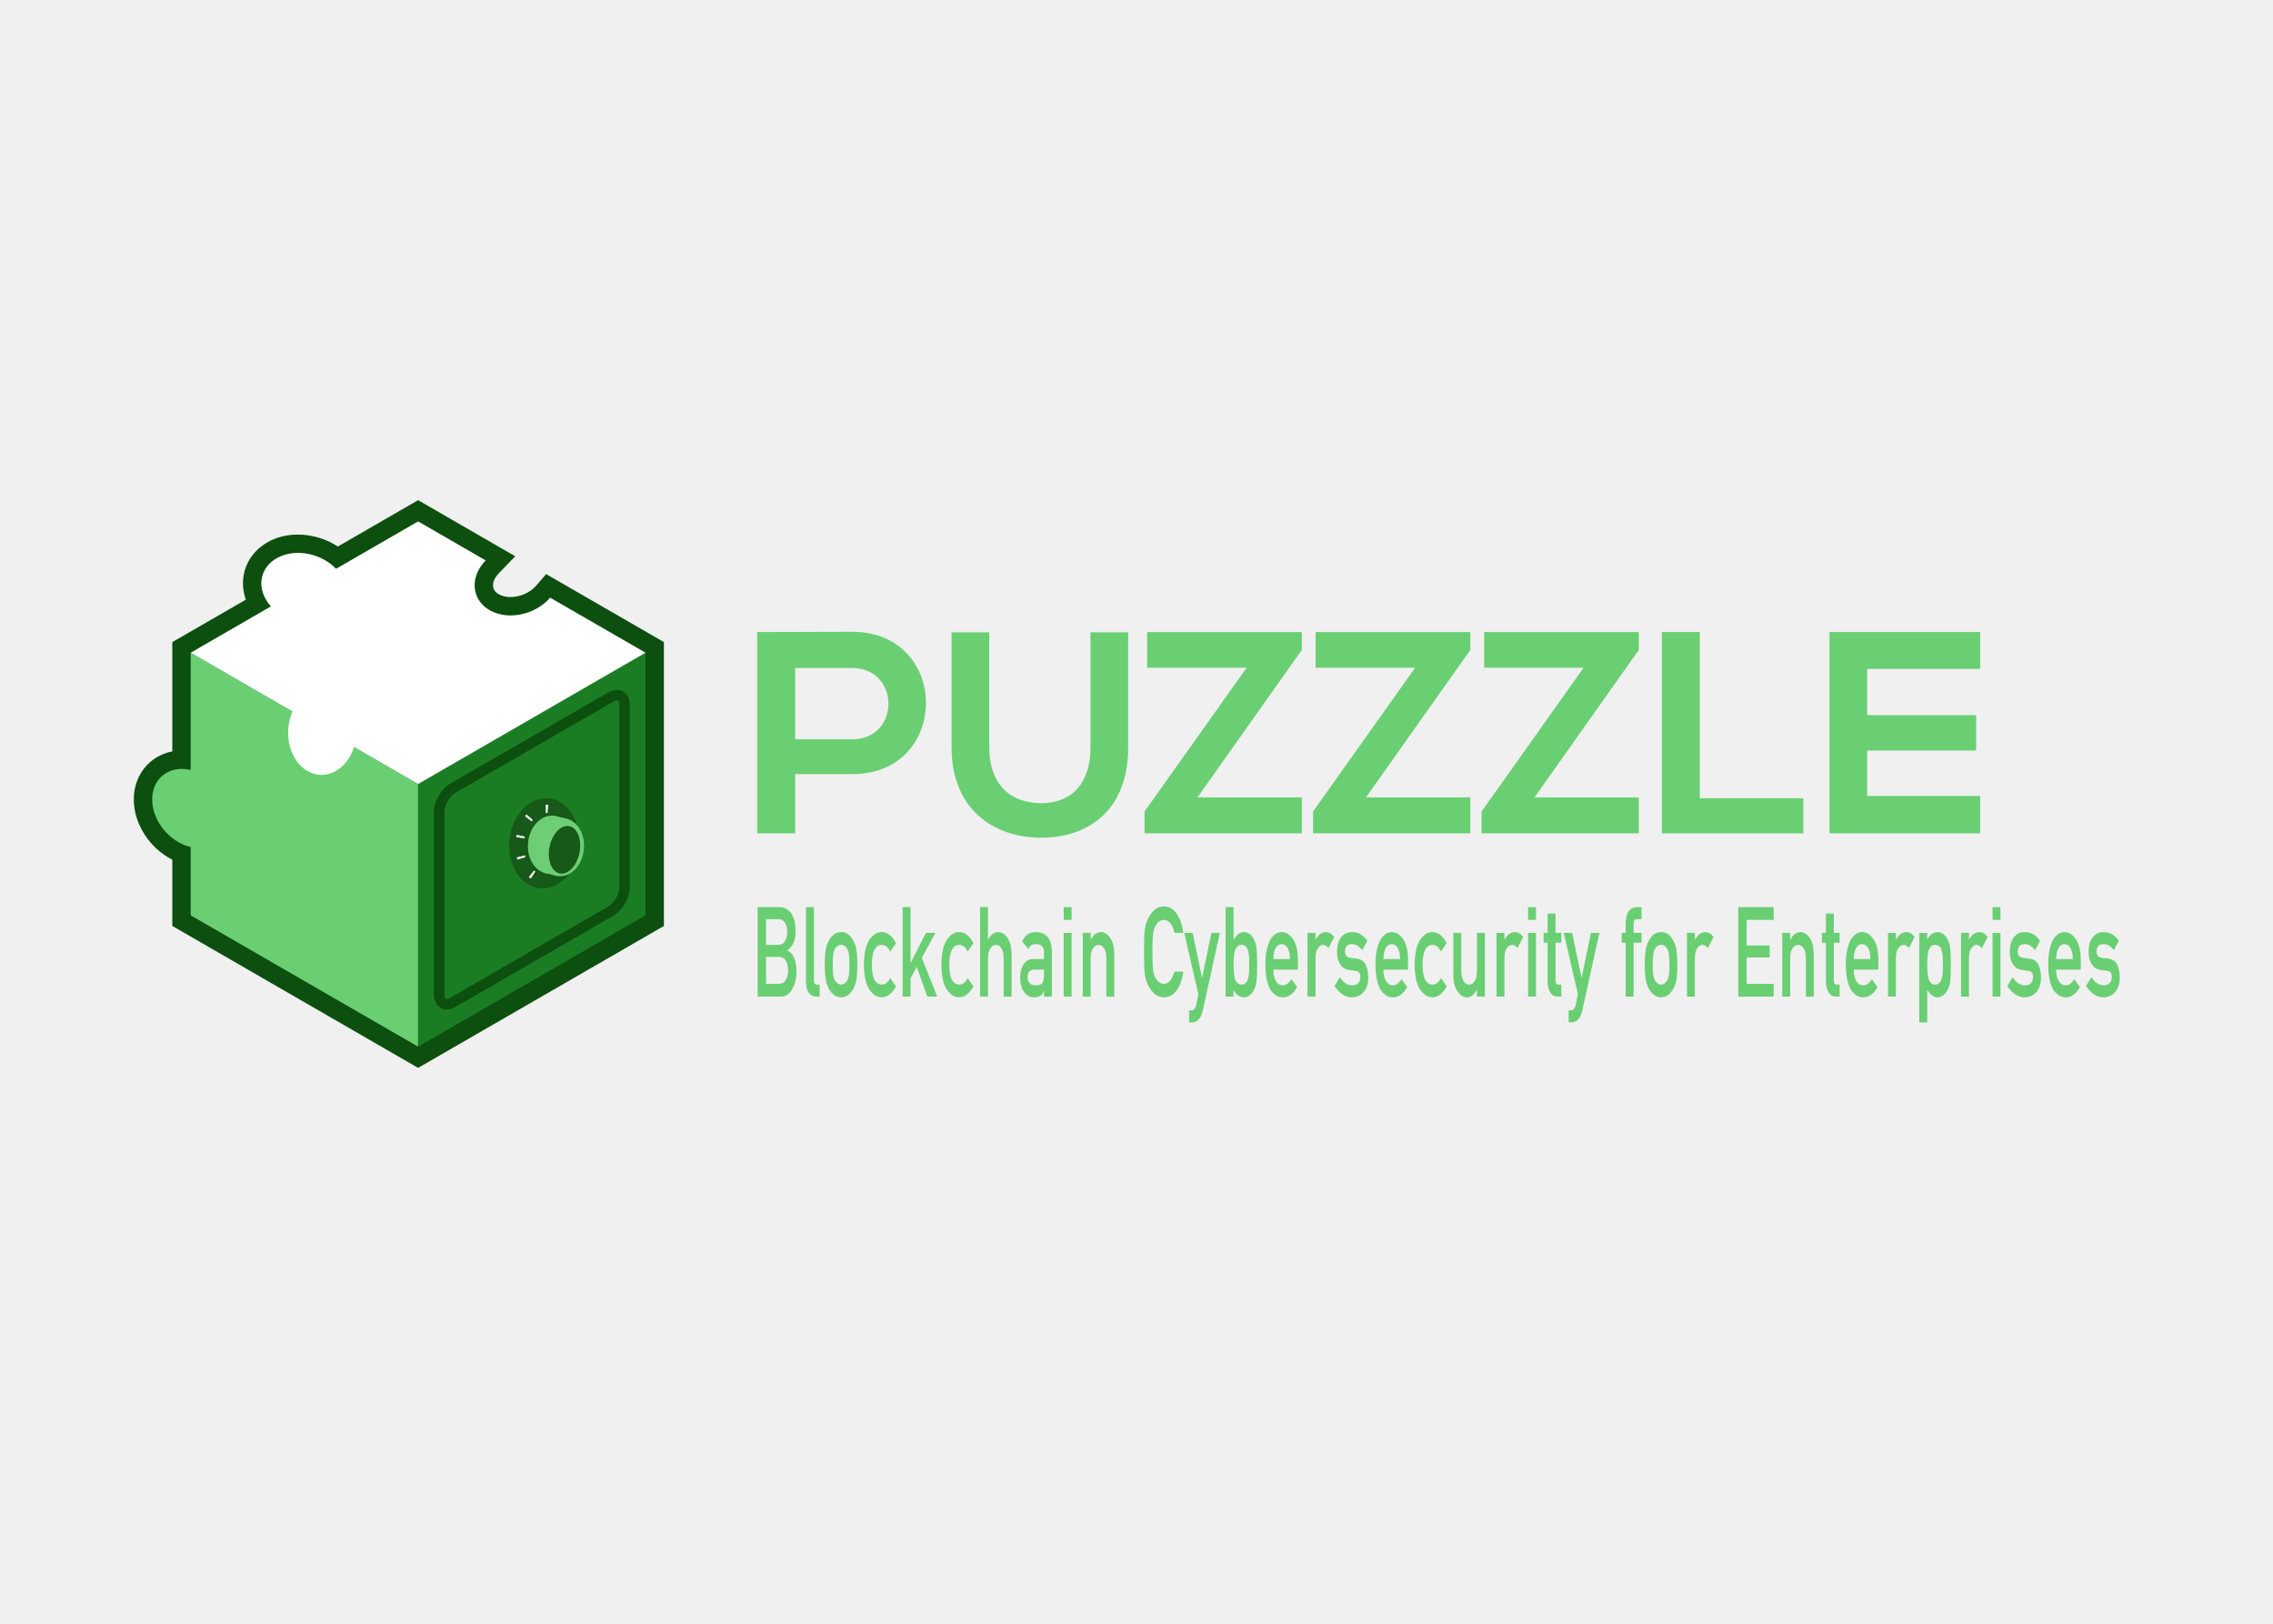
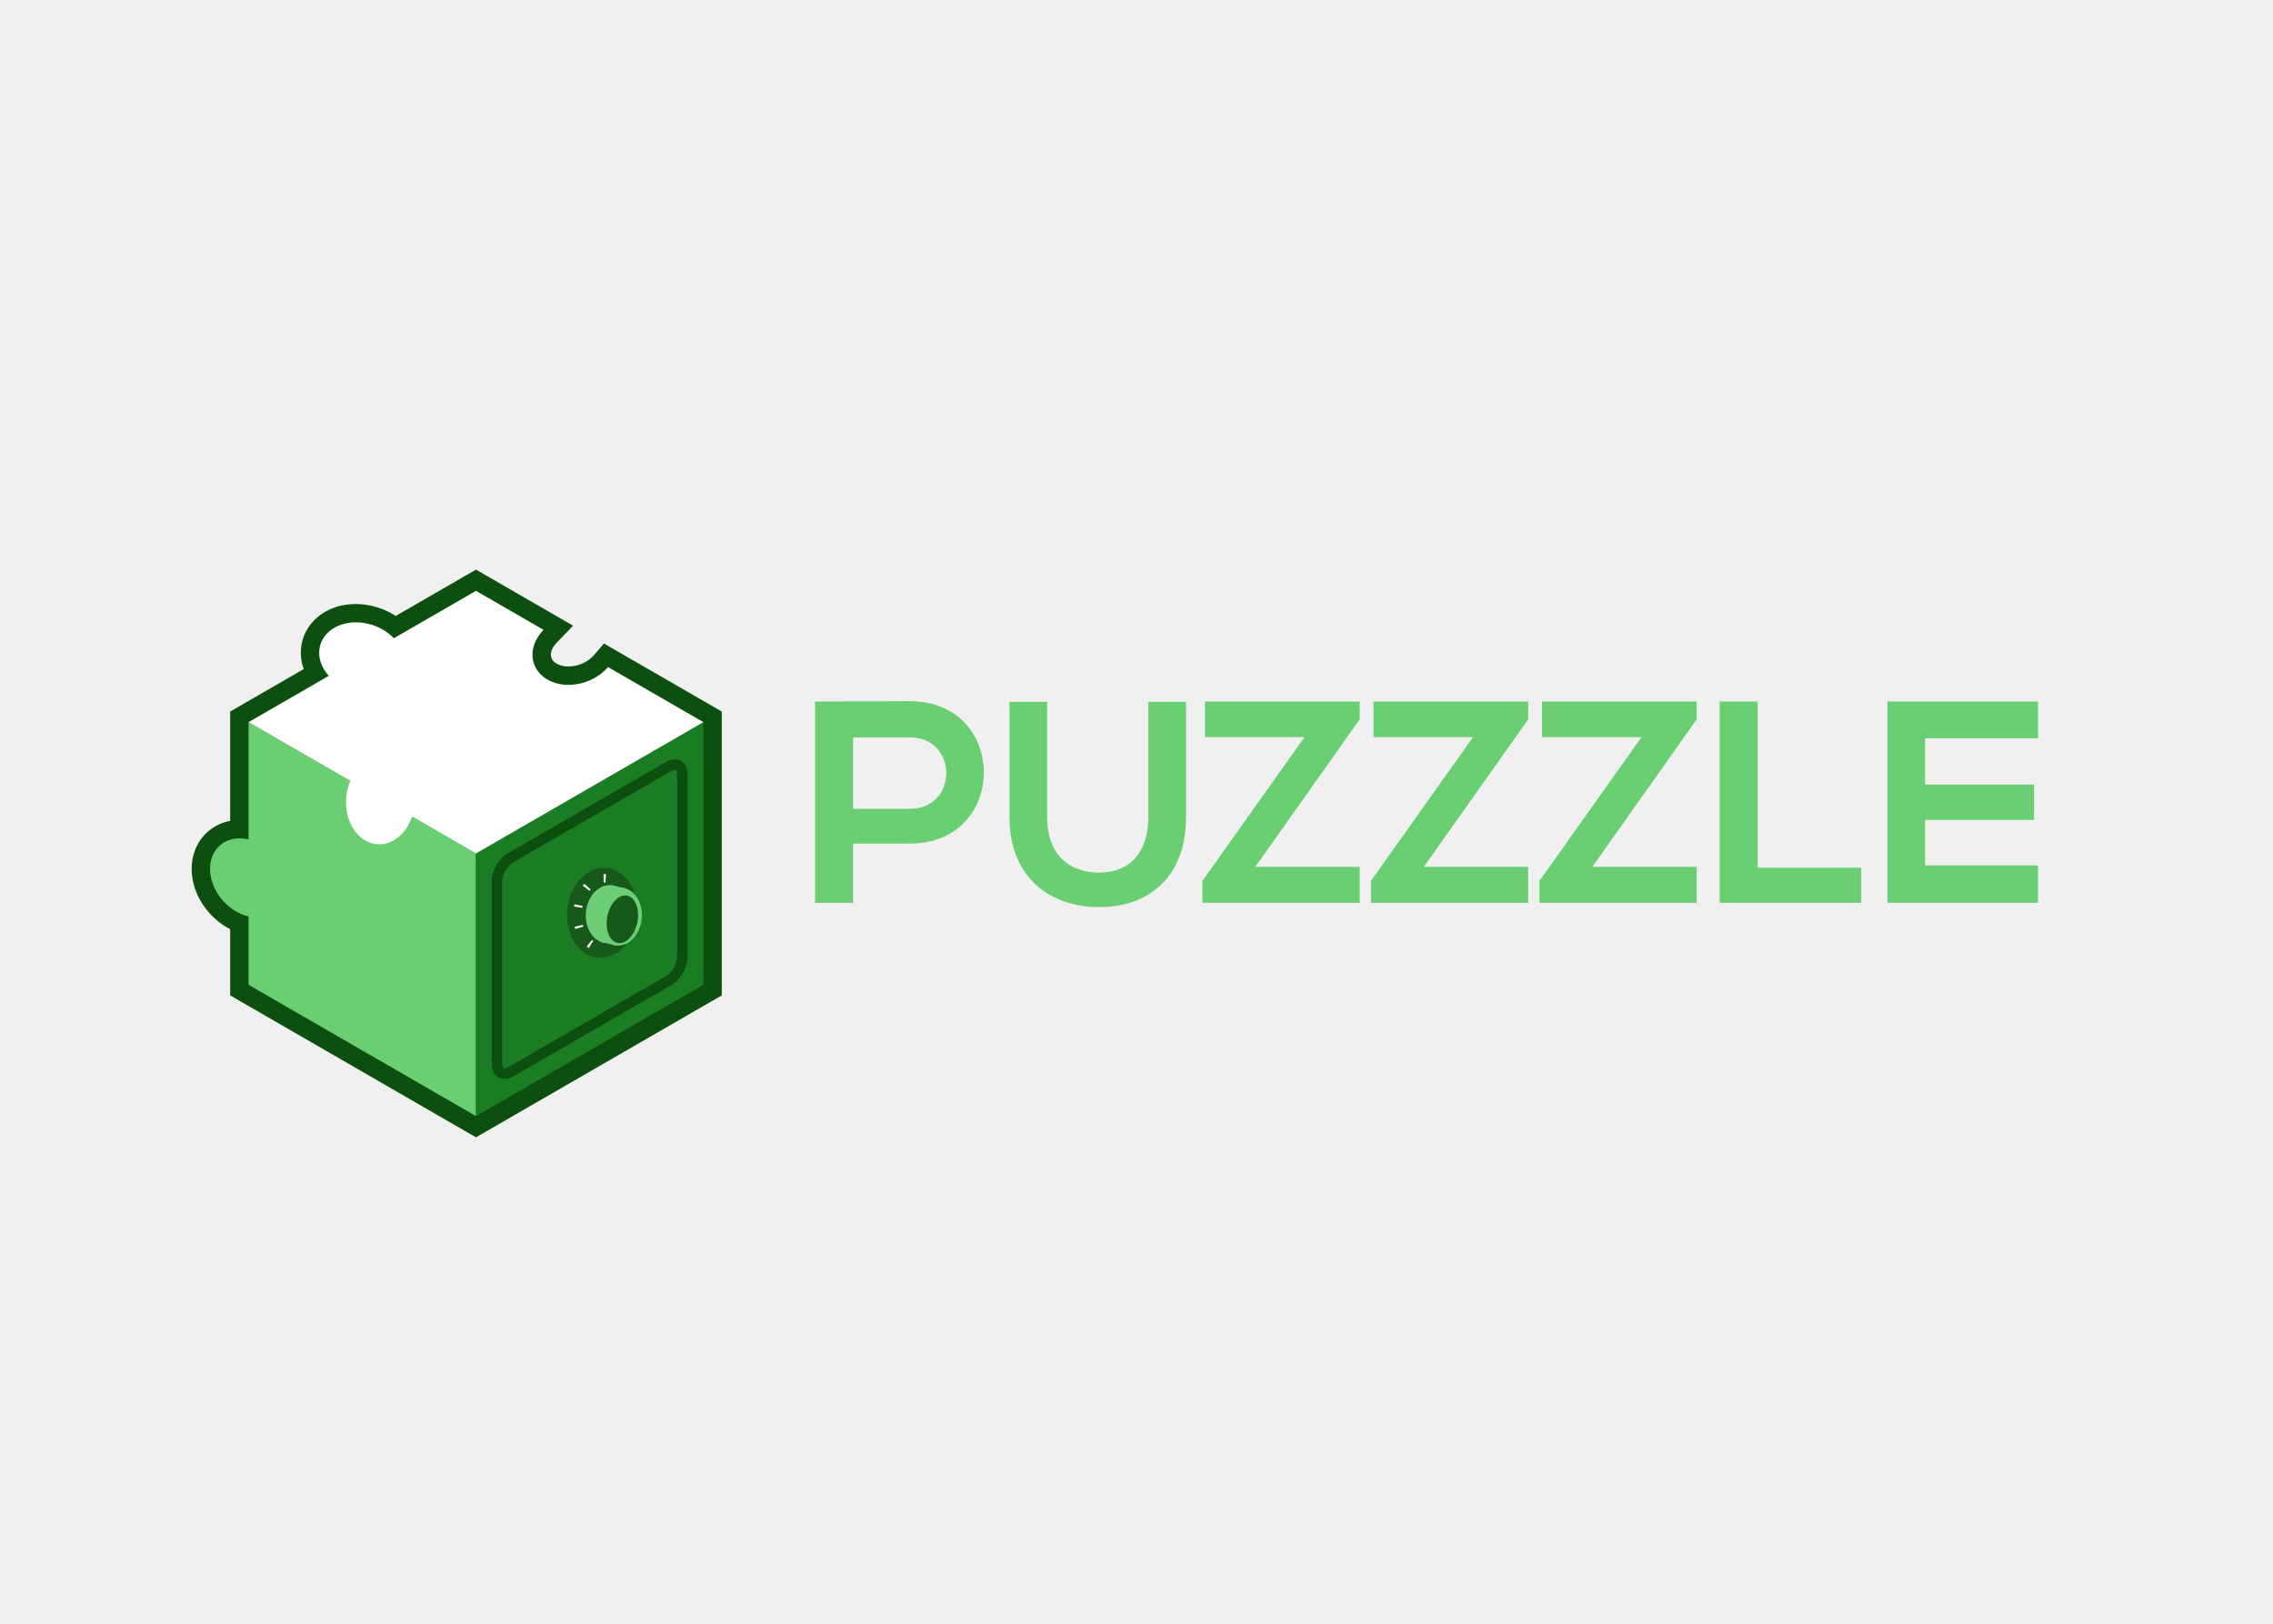
<svg xmlns="http://www.w3.org/2000/svg" width="210mm" height="150mm" viewBox="0 0 210 150" version="1.1" id="svg8">
  <defs id="defs2">
    <clipPath id="clipPath26" clipPathUnits="userSpaceOnUse">
      <path id="path24" d="M 0,459 H 679 V 0 H 0 Z" />
    </clipPath>
  </defs>
  <g id="layer1" transform="translate(0,-147)">
    <g id="g20" transform="matrix(0.3527778,0,0,-0.3527778,-13.08529,202.4259)">
-       <g transform="translate(245.341,-36.48921)" id="g32">
+       <g transform="translate(260.4933,-54.67195)" id="g32">
        <path id="path34" style="fill:#6acf73;fill-opacity:1;fill-rule:nonzero;stroke:none" d="m 0,0 h 14.91 c 12.725,0 12.65,18.676 0,18.676 H 0 Z M 14.91,-9.111 H 0 V -24.624 H -9.94 V 28.09 c 8.282,0 16.567,0.075 24.85,0.075 25.755,0 25.83,-37.276 0,-37.276" />
      </g>
-       <g transform="translate(332.5457,-8.474608)" id="g36">
+       <g transform="translate(347.6979,-26.65735)" id="g36">
        <path id="path38" style="fill:#6acf73;fill-opacity:1;fill-rule:nonzero;stroke:none" d="m 0,0 v -30.197 c 0,-15.588 -9.563,-23.572 -22.818,-23.572 -12.651,0 -23.421,7.681 -23.421,23.572 V 0 h 9.864 v -30.197 c 0,-9.489 5.424,-14.533 13.632,-14.533 8.209,0 12.876,5.496 12.876,14.533 V 0 Z" />
      </g>
-       <g transform="translate(337.5159,-8.399408)" id="g40">
+       <g transform="translate(352.6681,-26.58215)" id="g40">
        <path id="path42" style="fill:#6acf73;fill-opacity:1;fill-rule:nonzero;stroke:none" d="M 0,0 H 40.514 V -4.669 L 13.18,-43.301 h 27.334 v -9.413 H -0.677 v 5.724 L 26.056,-9.338 H 0 Z" />
      </g>
-       <g transform="translate(381.6463,-8.399408)" id="g44">
+       <g transform="translate(396.7985,-26.58215)" id="g44">
        <path id="path46" style="fill:#6acf73;fill-opacity:1;fill-rule:nonzero;stroke:none" d="M 0,0 H 40.514 V -4.669 L 13.18,-43.301 h 27.334 v -9.413 H -0.677 v 5.724 L 26.056,-9.338 H 0 Z" />
      </g>
-       <g transform="translate(425.7767,-8.399408)" id="g48">
+       <g transform="translate(440.9289,-26.58215)" id="g48">
        <path id="path50" style="fill:#6acf73;fill-opacity:1;fill-rule:nonzero;stroke:none" d="M 0,0 H 40.511 V -4.669 L 13.177,-43.301 h 27.334 v -9.413 H -0.68 v 5.724 L 26.053,-9.338 H 0 Z" />
      </g>
-       <g transform="translate(482.2561,-8.399408)" id="g52">
+       <g transform="translate(497.4084,-26.58215)" id="g52">
        <path id="path54" style="fill:#6acf73;fill-opacity:1;fill-rule:nonzero;stroke:none" d="m 0,0 v -43.526 h 27.109 v -9.188 H -9.942 V 0 Z" />
      </g>
-       <g transform="translate(555.6771,-61.11331)" id="g56">
+       <g transform="translate(570.8293,-79.29605)" id="g56">
        <path id="path58" style="fill:#6acf73;fill-opacity:1;fill-rule:nonzero;stroke:none" d="M 0,0 H -39.458 V 52.714 H 0 V 43.075 H -29.594 V 30.951 H -1.053 V 21.688 H -29.594 V 9.79 H 0 Z" />
      </g>
-       <g transform="matrix(1.122385,0,0,1.692061,237.7181,-93.46264)" id="g60" style="fill:#6acf73;fill-opacity:1">
-         <path id="path62" style="fill:#6acf73;fill-opacity:1;fill-rule:nonzero;stroke:none" d="m 0,0 v -4.172 h 3.025 c 0.729,0.014 1.263,0.226 1.601,0.639 0.339,0.406 0.508,0.889 0.508,1.448 0,0.569 -0.169,1.06 -0.508,1.467 C 4.288,-0.219 3.754,-0.014 3.025,0 Z M 0,5.842 V 1.859 h 2.834 c 0.716,0 1.244,0.202 1.58,0.602 C 4.758,2.831 4.93,3.296 4.93,3.855 4.93,4.416 4.758,4.89 4.414,5.279 4.078,5.642 3.55,5.829 2.834,5.842 Z m -1.958,1.86 H 3.057 C 4.328,7.688 5.284,7.348 5.924,6.676 6.568,5.999 6.891,5.103 6.891,3.989 6.903,3.418 6.775,2.874 6.509,2.354 6.373,2.108 6.178,1.874 5.924,1.652 5.668,1.418 5.355,1.206 4.983,1.016 V 0.978 C 5.69,0.781 6.223,0.386 6.584,-0.21 6.923,-0.825 7.092,-1.491 7.092,-2.214 7.08,-3.41 6.731,-4.357 6.045,-5.054 5.362,-5.781 4.513,-6.146 3.495,-6.146 h -5.453 z" />
-       </g>
-       <g transform="matrix(1.122385,0,0,1.692061,248.178,-80.43005)" id="g64" style="fill:#6acf73;fill-opacity:1">
-         <path id="path66" style="fill:#6acf73;fill-opacity:1;fill-rule:nonzero;stroke:none" d="m 0,0 h 1.85 v -11.313 c 0,-0.449 0.232,-0.674 0.694,-0.674 h 0.641 v -1.862 H 2.36 c -0.674,0 -1.229,0.18 -1.667,0.54 C 0.231,-12.943 0,-12.328 0,-11.463 Z" />
-       </g>
-       <g transform="matrix(1.122385,0,0,1.692061,259.5411,-95.53474)" id="g68" style="fill:#6acf73;fill-opacity:1">
-         <path id="path70" style="fill:#6acf73;fill-opacity:1;fill-rule:nonzero;stroke:none" d="m 0,0 c 0,0.703 -0.03,1.219 -0.089,1.542 -0.06,0.312 -0.181,0.585 -0.364,0.82 -0.137,0.222 -0.338,0.397 -0.606,0.524 -0.253,0.134 -0.551,0.2 -0.889,0.2 -0.314,0 -0.604,-0.066 -0.871,-0.2 C -3.075,2.759 -3.282,2.584 -3.441,2.362 -3.601,2.127 -3.717,1.854 -3.789,1.542 -3.859,1.219 -3.896,0.71 -3.896,0.019 c 0,-0.688 0.037,-1.189 0.107,-1.507 0.072,-0.324 0.188,-0.611 0.348,-0.858 0.159,-0.19 0.366,-0.36 0.622,-0.505 0.267,-0.139 0.557,-0.21 0.871,-0.21 0.338,0 0.636,0.071 0.889,0.21 0.268,0.145 0.469,0.315 0.606,0.505 0.183,0.247 0.304,0.534 0.364,0.858 C -0.03,-1.17 0,-0.675 0,0 m -5.745,0.019 c 0,1.039 0.08,1.838 0.241,2.396 0.165,0.545 0.42,1.006 0.762,1.381 0.254,0.327 0.61,0.62 1.066,0.878 0.448,0.244 1.026,0.375 1.73,0.387 C -1.218,5.048 -0.63,4.918 -0.18,4.671 0.265,4.412 0.606,4.118 0.85,3.787 1.216,3.414 1.474,2.955 1.628,2.412 1.774,1.854 1.85,1.056 1.85,0.019 1.85,-1.021 1.774,-1.812 1.626,-2.356 1.474,-2.901 1.213,-3.373 0.848,-3.772 0.728,-3.917 0.584,-4.06 0.412,-4.199 0.258,-4.357 0.061,-4.495 -0.183,-4.607 c -0.45,-0.274 -1.038,-0.415 -1.765,-0.428 -0.703,0.013 -1.28,0.154 -1.728,0.428 -0.457,0.247 -0.812,0.525 -1.066,0.835 -0.342,0.399 -0.597,0.871 -0.762,1.416 -0.161,0.544 -0.241,1.335 -0.241,2.375" />
-       </g>
-       <g transform="matrix(1.122385,0,0,1.692061,271.7453,-101.1761)" id="g72" style="fill:#6acf73;fill-opacity:1">
-         <path id="path74" style="fill:#6acf73;fill-opacity:1;fill-rule:nonzero;stroke:none" d="m 0,0 c -0.403,-0.492 -0.876,-0.893 -1.42,-1.201 -0.544,-0.321 -1.175,-0.487 -1.891,-0.5 -1.087,0 -2.041,0.395 -2.863,1.187 -0.848,0.79 -1.286,2.075 -1.31,3.848 0.024,1.791 0.462,3.089 1.313,3.893 0.821,0.792 1.776,1.181 2.864,1.168 0.714,-0.013 1.345,-0.17 1.889,-0.473 C -0.875,7.611 -0.402,7.198 0,6.68 L -1.366,5.381 C -1.833,6.05 -2.458,6.395 -3.239,6.42 -4.813,6.445 -5.612,5.416 -5.635,3.334 -5.612,1.263 -4.813,0.241 -3.24,0.273 c 0.782,0.013 1.405,0.355 1.872,1.03 z" />
-       </g>
-       <g transform="matrix(1.122385,0,0,1.692061,273.4848,-80.43005)" id="g76" style="fill:#6acf73;fill-opacity:1">
-         <path id="path78" style="fill:#6acf73;fill-opacity:1;fill-rule:nonzero;stroke:none" d="m 0,0 h 1.849 v -8.614 h 0.038 l 3.542,4.625 H 7.648 L 4.47,-7.837 8.083,-13.849 H 5.757 l -2.452,4.608 -1.456,-1.768 v -2.84 H 0 Z" />
-       </g>
-       <g transform="matrix(1.122385,0,0,1.692061,292.0239,-101.1761)" id="g80" style="fill:#6acf73;fill-opacity:1">
-         <path id="path82" style="fill:#6acf73;fill-opacity:1;fill-rule:nonzero;stroke:none" d="m 0,0 c -0.403,-0.492 -0.875,-0.893 -1.419,-1.201 -0.546,-0.321 -1.176,-0.487 -1.892,-0.5 -1.088,0 -2.042,0.395 -2.862,1.187 -0.85,0.79 -1.288,2.075 -1.311,3.848 0.023,1.791 0.461,3.089 1.312,3.893 0.822,0.792 1.776,1.181 2.864,1.168 0.716,-0.013 1.346,-0.17 1.889,-0.473 C -0.874,7.611 -0.401,7.198 0,6.68 L -1.366,5.381 C -1.833,6.05 -2.459,6.395 -3.238,6.42 -4.812,6.445 -5.612,5.416 -5.635,3.334 -5.612,1.263 -4.812,0.241 -3.24,0.273 c 0.781,0.013 1.406,0.355 1.873,1.03 z" />
-       </g>
-       <g transform="matrix(1.122385,0,0,1.692061,293.7623,-80.43005)" id="g84" style="fill:#6acf73;fill-opacity:1">
-         <path id="path86" style="fill:#6acf73;fill-opacity:1;fill-rule:nonzero;stroke:none" d="m 0,0 h 1.848 v -5.034 h 0.035 c 0.61,0.778 1.408,1.168 2.394,1.168 0.763,0 1.461,-0.287 2.093,-0.865 0.627,-0.581 0.955,-1.437 0.984,-2.563 v -6.555 H 5.506 v 5.878 c 0,0.691 -0.172,1.217 -0.514,1.579 -0.339,0.368 -0.774,0.551 -1.306,0.551 -0.532,0 -0.97,-0.183 -1.314,-0.551 C 2.023,-6.754 1.848,-7.28 1.848,-7.971 v -5.878 H 0 Z" />
-       </g>
-       <g transform="matrix(1.122385,0,0,1.692061,310.5032,-96.79058)" id="g88" style="fill:#6acf73;fill-opacity:1">
-         <path id="path90" style="fill:#6acf73;fill-opacity:1;fill-rule:nonzero;stroke:none" d="m 0,0 h -2.222 c -1.08,-0.023 -1.612,-0.422 -1.601,-1.187 0,-0.336 0.139,-0.621 0.419,-0.856 0.266,-0.259 0.707,-0.39 1.324,-0.39 0.774,-0.011 1.325,0.085 1.644,0.295 C -0.146,-1.929 0,-1.453 0,-0.712 Z m 0,-3.307 h -0.035 c -0.172,-0.335 -0.438,-0.582 -0.801,-0.739 -0.354,-0.165 -0.843,-0.247 -1.472,-0.247 -1.029,0.013 -1.821,0.304 -2.375,0.873 -0.586,0.558 -0.878,1.27 -0.878,2.138 0,0.828 0.252,1.516 0.763,2.06 0.507,0.558 1.252,0.842 2.235,0.856 H 0 v 1.039 c 0.011,0.871 -0.618,1.295 -1.892,1.269 -0.462,0 -0.824,-0.05 -1.09,-0.153 -0.28,-0.12 -0.497,-0.323 -0.656,-0.61 l -1.456,1.189 c 0.704,0.983 1.741,1.46 3.111,1.435 C -0.822,5.816 0.102,5.581 0.792,5.101 1.485,4.606 1.837,3.759 1.848,2.555 V -4.18 H 0 Z" />
-       </g>
-       <path id="path92" style="fill:#6acf73;fill-opacity:1;fill-rule:nonzero;stroke:none;stroke-width:1.378" d="m 315.666,-87.18 h 2.074 v -16.682 h -2.074 z m 0,6.75 h 2.074 v -3.342 h -2.074 z" />
-       <g transform="matrix(1.122385,0,0,1.692061,320.6524,-87.18019)" id="g94" style="fill:#6acf73;fill-opacity:1">
-         <path id="path96" style="fill:#6acf73;fill-opacity:1;fill-rule:nonzero;stroke:none" d="m 0,0 h 1.848 v -1.045 h 0.035 c 0.61,0.778 1.408,1.168 2.394,1.168 0.763,0 1.461,-0.287 2.093,-0.865 0.626,-0.581 0.953,-1.437 0.983,-2.563 V -9.859 H 5.504 v 5.878 c 0,0.69 -0.171,1.216 -0.513,1.579 -0.338,0.367 -0.773,0.55 -1.305,0.55 -0.532,0 -0.97,-0.183 -1.314,-0.55 C 2.023,-2.765 1.848,-3.291 1.848,-3.981 V -9.859 H 0 Z" />
-       </g>
-       <g transform="matrix(1.122385,0,0,1.692061,346.99,-97.31767)" id="g98" style="fill:#6acf73;fill-opacity:1">
-         <path id="path100" style="fill:#6acf73;fill-opacity:1;fill-rule:nonzero;stroke:none" d="m 0,0 c -0.282,-1.281 -0.825,-2.269 -1.623,-2.958 -0.824,-0.682 -1.796,-1.023 -2.922,-1.023 -1.016,0.024 -1.865,0.29 -2.544,0.797 -0.694,0.487 -1.196,1.051 -1.51,1.691 -0.094,0.209 -0.18,0.408 -0.255,0.598 -0.073,0.197 -0.132,0.444 -0.178,0.742 -0.088,0.556 -0.134,1.627 -0.134,3.211 0,1.606 0.046,2.683 0.134,3.228 0.094,0.544 0.24,0.984 0.435,1.319 0.312,0.64 0.814,1.209 1.508,1.71 0.679,0.507 1.528,0.767 2.547,0.78 1.249,-0.013 2.264,-0.407 3.051,-1.187 C -0.704,8.124 -0.207,7.154 0,5.998 H -2.079 C -2.238,6.555 -2.53,7.032 -2.95,7.426 -3.387,7.799 -3.922,7.992 -4.551,8.006 -5.013,7.992 -5.408,7.896 -5.741,7.71 -6.079,7.52 -6.351,7.283 -6.558,6.997 -6.812,6.699 -6.982,6.314 -7.065,5.846 -7.159,5.351 -7.208,4.421 -7.208,3.058 c 0,-1.366 0.049,-2.289 0.143,-2.77 0.083,-0.484 0.253,-0.874 0.507,-1.172 0.207,-0.286 0.481,-0.518 0.817,-0.695 0.333,-0.21 0.731,-0.315 1.193,-0.315 1.101,0 1.926,0.631 2.471,1.894 z" />
-       </g>
-       <g transform="matrix(1.122385,0,0,1.692061,347.2318,-87.18019)" id="g102" style="fill:#6acf73;fill-opacity:1">
-         <path id="path104" style="fill:#6acf73;fill-opacity:1;fill-rule:nonzero;stroke:none" d="M 0,0 H 1.961 L 4.142,-6.907 H 4.177 L 6.348,0 H 8.317 L 4.354,-11.901 C 4.099,-12.643 3.748,-13.154 3.299,-13.44 2.845,-13.712 2.329,-13.849 1.757,-13.849 H 1.144 v 1.862 h 0.54 c 0.242,0 0.467,0.07 0.674,0.21 0.207,0.144 0.352,0.361 0.435,0.647 l 0.506,1.654 z" />
-       </g>
-       <g transform="matrix(1.122385,0,0,1.692061,362.1873,-90.31321)" id="g106" style="fill:#6acf73;fill-opacity:1">
-         <path id="path108" style="fill:#6acf73;fill-opacity:1;fill-rule:nonzero;stroke:none" d="M 0,0 C -0.414,0 -0.742,-0.091 -0.983,-0.276 -1.239,-0.46 -1.427,-0.701 -1.545,-1 -1.658,-1.299 -1.73,-1.622 -1.765,-1.972 -1.8,-2.322 -1.819,-2.688 -1.819,-3.067 c 0,-0.35 0.019,-0.707 0.054,-1.069 0.035,-0.369 0.107,-0.702 0.22,-1 0.118,-0.299 0.306,-0.54 0.562,-0.725 0.241,-0.191 0.569,-0.285 0.983,-0.285 0.438,0 0.784,0.088 1.04,0.266 0.255,0.185 0.435,0.419 0.54,0.706 0.118,0.298 0.198,0.634 0.241,1.01 0.011,0.355 0.016,0.721 0.016,1.097 0,0.391 -0.005,0.777 -0.016,1.152 C 1.778,-1.565 1.698,-1.241 1.58,-0.942 1.475,-0.645 1.295,-0.409 1.04,-0.238 0.784,-0.079 0.438,0 0,0 m -3.667,5.841 h 1.848 V 0.807 c 0.336,0.348 0.707,0.633 1.11,0.855 0.37,0.208 0.795,0.313 1.268,0.313 C 1.687,1.942 2.512,1.513 3.033,0.683 3.285,0.374 3.46,-0.034 3.554,-0.542 c 0.089,-0.5 0.132,-1.342 0.132,-2.525 0,-1.166 -0.043,-2.002 -0.132,-2.51 C 3.46,-6.108 3.285,-6.529 3.03,-6.84 2.778,-7.218 2.442,-7.523 2.028,-7.75 1.62,-7.985 1.131,-8.108 0.556,-8.121 c -0.967,0.024 -1.76,0.406 -2.375,1.142 v -1.029 h -1.848 z" />
-       </g>
-       <g transform="matrix(1.122385,0,0,1.692061,374.9324,-94.0261)" id="g110" style="fill:#6acf73;fill-opacity:1">
-         <path id="path112" style="fill:#6acf73;fill-opacity:1;fill-rule:nonzero;stroke:none" d="M 0,0 C -0.021,0.769 -0.215,1.352 -0.578,1.746 -0.932,2.121 -1.389,2.309 -1.948,2.309 -2.504,2.309 -2.96,2.121 -3.315,1.746 -3.667,1.352 -3.858,0.769 -3.896,0 Z m -3.896,-1.634 c 0,-0.792 0.216,-1.393 0.64,-1.804 0.398,-0.419 0.919,-0.628 1.564,-0.628 0.752,0 1.423,0.32 2.014,0.961 l 1.341,-1.227 c -0.94,-1.076 -2.044,-1.607 -3.318,-1.595 -0.483,0 -0.956,0.075 -1.418,0.229 -0.231,0.081 -0.454,0.192 -0.675,0.332 -0.231,0.119 -0.445,0.268 -0.647,0.446 -0.39,0.366 -0.707,0.879 -0.948,1.537 -0.266,0.635 -0.401,1.458 -0.401,2.471 0,0.975 0.116,1.785 0.347,2.433 0.231,0.658 0.526,1.176 0.886,1.556 0.368,0.386 0.78,0.665 1.234,0.837 0.448,0.169 0.891,0.255 1.329,0.255 C -0.895,4.156 -0.005,3.786 0.723,3.057 1.461,2.317 1.837,1.298 1.851,0 v -1.634 z" />
-       </g>
-       <g transform="matrix(1.122385,0,0,1.692061,379.5305,-87.18019)" id="g114" style="fill:#6acf73;fill-opacity:1">
-         <path id="path116" style="fill:#6acf73;fill-opacity:1;fill-rule:nonzero;stroke:none" d="m 0,0 h 1.849 v -1.045 h 0.04 C 2.496,-0.267 3.296,0.123 4.285,0.123 5.024,0.11 5.668,-0.142 6.219,-0.634 L 4.868,-2.346 C 4.479,-2.017 4.073,-1.852 3.651,-1.852 3.178,-1.852 2.772,-2.015 2.434,-2.346 2.055,-2.669 1.862,-3.191 1.849,-3.914 V -9.859 H 0 Z" />
-       </g>
-       <g transform="matrix(1.122385,0,0,1.692061,388.0278,-98.7669)" id="g118" style="fill:#6acf73;fill-opacity:1">
-         <path id="path120" style="fill:#6acf73;fill-opacity:1;fill-rule:nonzero;stroke:none" d="m 0,0 c 0.752,-0.844 1.725,-1.265 2.917,-1.265 0.535,0 0.97,0.113 1.309,0.332 C 4.564,-0.71 4.733,-0.4 4.733,0 4.733,0.354 4.631,0.602 4.43,0.74 4.223,0.886 3.949,0.964 3.605,0.978 L 1.969,1.129 C 1.192,1.206 0.561,1.484 0.075,1.966 c -0.5,0.468 -0.755,1.123 -0.765,1.966 0.01,1.013 0.346,1.772 1.004,2.279 0.64,0.508 1.451,0.76 2.431,0.76 0.427,0 0.809,-0.029 1.148,-0.086 C 4.229,6.823 4.545,6.734 4.843,6.619 5.41,6.373 5.921,6.041 6.369,5.622 L 5.222,4.19 C 4.868,4.465 4.492,4.691 4.094,4.87 3.702,5.031 3.25,5.11 2.743,5.11 2.16,5.11 1.754,4.999 1.523,4.777 1.281,4.556 1.158,4.271 1.158,3.922 1.147,3.699 1.238,3.506 1.435,3.342 1.612,3.157 1.926,3.041 2.377,2.989 L 3.906,2.866 C 4.865,2.791 5.561,2.479 5.985,1.934 6.383,1.402 6.582,0.727 6.582,-0.092 6.571,-1.048 6.206,-1.787 5.491,-2.308 4.779,-2.84 3.871,-3.112 2.764,-3.125 c -1.502,0 -2.856,0.589 -4.056,1.766 z" />
-       </g>
-       <g transform="matrix(1.122385,0,0,1.692061,403.767,-94.0261)" id="g122" style="fill:#6acf73;fill-opacity:1">
-         <path id="path124" style="fill:#6acf73;fill-opacity:1;fill-rule:nonzero;stroke:none" d="m 0,0 c -0.024,0.769 -0.217,1.352 -0.578,1.746 -0.357,0.375 -0.814,0.563 -1.37,0.563 -0.558,0 -1.015,-0.188 -1.37,-0.563 C -3.667,1.352 -3.86,0.769 -3.895,0 Z m -3.895,-1.634 c 0,-0.792 0.212,-1.393 0.639,-1.804 0.395,-0.419 0.916,-0.628 1.564,-0.628 0.749,0 1.423,0.32 2.014,0.961 l 1.341,-1.227 c -0.94,-1.076 -2.047,-1.607 -3.318,-1.595 -0.486,0 -0.959,0.075 -1.418,0.229 -0.231,0.081 -0.457,0.192 -0.675,0.332 -0.231,0.119 -0.448,0.268 -0.647,0.446 -0.392,0.366 -0.707,0.879 -0.951,1.537 -0.266,0.635 -0.398,1.458 -0.398,2.471 0,0.975 0.116,1.785 0.344,2.433 0.232,0.658 0.527,1.176 0.89,1.556 0.365,0.386 0.776,0.665 1.233,0.837 0.448,0.169 0.892,0.255 1.329,0.255 C -0.895,4.156 -0.005,3.786 0.723,3.057 1.461,2.317 1.837,1.298 1.848,0 v -1.634 z" />
-       </g>
-       <g transform="matrix(1.122385,0,0,1.692061,415.973,-101.1761)" id="g126" style="fill:#6acf73;fill-opacity:1">
-         <path id="path128" style="fill:#6acf73;fill-opacity:1;fill-rule:nonzero;stroke:none" d="m 0,0 c -0.403,-0.492 -0.876,-0.893 -1.421,-1.201 -0.546,-0.321 -1.174,-0.487 -1.892,-0.5 -1.087,0 -2.041,0.395 -2.86,1.187 -0.852,0.79 -1.29,2.075 -1.312,3.848 0.022,1.791 0.46,3.089 1.312,3.893 0.821,0.792 1.775,1.181 2.863,1.168 0.717,-0.013 1.346,-0.17 1.889,-0.473 C -0.876,7.611 -0.403,7.198 0,6.68 L -1.368,5.381 C -1.835,6.05 -2.461,6.395 -3.24,6.42 -4.814,6.445 -5.612,5.416 -5.636,3.334 -5.612,1.263 -4.814,0.241 -3.24,0.273 c 0.779,0.013 1.405,0.355 1.872,1.03 z" />
-       </g>
-       <g transform="matrix(1.122385,0,0,1.692061,417.7096,-87.18019)" id="g130" style="fill:#6acf73;fill-opacity:1">
-         <path id="path132" style="fill:#6acf73;fill-opacity:1;fill-rule:nonzero;stroke:none" d="m 0,0 h 1.848 v -5.878 c 0,-0.665 0.175,-1.184 0.524,-1.559 0.344,-0.375 0.782,-0.561 1.314,-0.561 0.534,0 0.969,0.186 1.305,0.561 0.344,0.375 0.516,0.894 0.516,1.559 V 0 H 7.355 V -9.859 H 5.507 v 1.055 H 5.472 C 4.862,-9.583 4.067,-9.973 3.086,-9.973 2.324,-9.96 1.636,-9.663 1.021,-9.082 0.352,-8.514 0.013,-7.673 0,-6.561 Z" />
-       </g>
-       <g transform="matrix(1.122385,0,0,1.692061,429.0196,-87.18019)" id="g134" style="fill:#6acf73;fill-opacity:1">
-         <path id="path136" style="fill:#6acf73;fill-opacity:1;fill-rule:nonzero;stroke:none" d="M 0,0 H 1.851 V -1.045 H 1.889 C 2.499,-0.267 3.296,0.123 4.285,0.123 5.026,0.11 5.671,-0.142 6.222,-0.634 L 4.871,-2.346 C 4.479,-2.017 4.073,-1.852 3.654,-1.852 3.181,-1.852 2.775,-2.015 2.437,-2.346 2.058,-2.669 1.862,-3.191 1.851,-3.914 V -9.859 H 0 Z" />
-       </g>
-       <path id="path138" style="fill:#6acf73;fill-opacity:1;fill-rule:nonzero;stroke:none;stroke-width:1.378" d="m 437.278,-87.18 h 2.074 v -16.682 h -2.074 z m 0,6.75 h 2.074 v -3.342 h -2.074 z" />
-       <g transform="matrix(1.122385,0,0,1.692061,442.389,-82.10231)" id="g140" style="fill:#6acf73;fill-opacity:1">
-         <path id="path142" style="fill:#6acf73;fill-opacity:1;fill-rule:nonzero;stroke:none" d="M 0,0 H 1.849 V -3.001 H 3.197 V -4.52 H 1.849 v -5.749 c -0.011,-0.499 0.206,-0.744 0.658,-0.73 h 0.69 V -12.86 H 2.232 c -0.649,0 -1.181,0.214 -1.595,0.645 C 0.212,-11.804 0,-11.208 0,-10.431 v 5.911 h -0.929 v 1.519 H 0 Z" />
-       </g>
-       <g transform="matrix(1.122385,0,0,1.692061,446.6253,-87.18019)" id="g144" style="fill:#6acf73;fill-opacity:1">
-         <path id="path146" style="fill:#6acf73;fill-opacity:1;fill-rule:nonzero;stroke:none" d="M 0,0 H 1.958 L 4.14,-6.907 H 4.175 L 6.348,0 H 8.317 L 4.353,-11.901 C 4.1,-12.643 3.748,-13.154 3.296,-13.44 2.843,-13.712 2.33,-13.849 1.754,-13.849 H 1.142 v 1.862 h 0.543 c 0.241,0 0.467,0.07 0.674,0.21 0.207,0.144 0.352,0.361 0.433,0.647 l 0.504,1.654 z" />
-       </g>
-       <g transform="matrix(1.122385,0,0,1.692061,462.8419,-89.74975)" id="g148" style="fill:#6acf73;fill-opacity:1">
-         <path id="path150" style="fill:#6acf73;fill-opacity:1;fill-rule:nonzero;stroke:none" d="M 0,0 H -0.935 V 1.519 H 0 V 2.82 C 0,3.756 0.242,4.446 0.728,4.89 1.201,5.302 1.794,5.508 2.509,5.508 H 3.707 V 3.647 H 2.648 C 2.09,3.666 1.824,3.392 1.848,2.826 V 1.519 H 3.707 V 0 H 1.848 V -8.341 H 0 Z" />
-       </g>
-       <g transform="matrix(1.122385,0,0,1.692061,474.2964,-95.53474)" id="g152" style="fill:#6acf73;fill-opacity:1">
-         <path id="path154" style="fill:#6acf73;fill-opacity:1;fill-rule:nonzero;stroke:none" d="m 0,0 c 0,0.703 -0.03,1.219 -0.089,1.542 -0.061,0.312 -0.182,0.585 -0.365,0.82 -0.137,0.222 -0.338,0.397 -0.605,0.524 -0.254,0.134 -0.553,0.2 -0.889,0.2 -0.314,0 -0.604,-0.066 -0.873,-0.2 C -3.076,2.759 -3.283,2.584 -3.441,2.362 -3.603,2.127 -3.718,1.854 -3.791,1.542 -3.86,1.219 -3.896,0.71 -3.896,0.019 c 0,-0.688 0.036,-1.189 0.105,-1.507 0.073,-0.324 0.188,-0.611 0.35,-0.858 0.158,-0.19 0.365,-0.36 0.62,-0.505 0.269,-0.139 0.559,-0.21 0.873,-0.21 0.336,0 0.635,0.071 0.889,0.21 0.267,0.145 0.468,0.315 0.605,0.505 0.183,0.247 0.304,0.534 0.365,0.858 C -0.03,-1.17 0,-0.675 0,0 m -5.747,0.019 c 0,1.039 0.081,1.838 0.243,2.396 0.163,0.545 0.419,1.006 0.762,1.381 0.253,0.327 0.61,0.62 1.064,0.878 0.449,0.244 1.027,0.375 1.73,0.387 C -1.22,5.048 -0.631,4.918 -0.18,4.671 0.263,4.412 0.604,4.118 0.849,3.787 1.214,3.414 1.472,2.955 1.628,2.412 1.773,1.854 1.848,1.056 1.848,0.019 1.848,-1.021 1.773,-1.812 1.625,-2.356 1.472,-2.901 1.211,-3.373 0.846,-3.772 0.728,-3.917 0.583,-4.06 0.411,-4.199 0.258,-4.357 0.059,-4.495 -0.183,-4.607 c -0.451,-0.274 -1.039,-0.415 -1.765,-0.428 -0.703,0.013 -1.281,0.154 -1.73,0.428 -0.456,0.247 -0.811,0.525 -1.064,0.835 -0.343,0.399 -0.599,0.871 -0.762,1.416 -0.162,0.544 -0.243,1.335 -0.243,2.375" />
-       </g>
-       <g transform="matrix(1.122385,0,0,1.692061,478.8917,-87.18019)" id="g156" style="fill:#6acf73;fill-opacity:1">
-         <path id="path158" style="fill:#6acf73;fill-opacity:1;fill-rule:nonzero;stroke:none" d="M 0,0 H 1.848 V -1.045 H 1.889 C 2.498,-0.267 3.296,0.123 4.285,0.123 5.023,0.11 5.668,-0.142 6.219,-0.634 L 4.871,-2.346 C 4.478,-2.017 4.073,-1.852 3.653,-1.852 3.178,-1.852 2.772,-2.015 2.437,-2.346 2.058,-2.669 1.862,-3.191 1.848,-3.914 V -9.859 H 0 Z" />
-       </g>
-       <g transform="matrix(1.122385,0,0,1.692061,492.3214,-80.43005)" id="g160" style="fill:#6acf73;fill-opacity:1">
-         <path id="path162" style="fill:#6acf73;fill-opacity:1;fill-rule:nonzero;stroke:none" d="M 0,0 H 8.264 V -1.975 H 1.958 V -5.937 H 7.342 V -7.796 H 1.958 v -4.078 h 6.306 v -1.975 H 0 Z" />
-       </g>
-       <g transform="matrix(1.122385,0,0,1.692061,503.8489,-87.18019)" id="g164" style="fill:#6acf73;fill-opacity:1">
-         <path id="path166" style="fill:#6acf73;fill-opacity:1;fill-rule:nonzero;stroke:none" d="m 0,0 h 1.848 v -1.045 h 0.035 c 0.61,0.778 1.408,1.168 2.394,1.168 0.763,0 1.461,-0.287 2.093,-0.865 0.628,-0.581 0.956,-1.437 0.985,-2.563 V -9.859 H 5.507 v 5.878 c 0,0.69 -0.172,1.216 -0.516,1.579 -0.338,0.367 -0.774,0.55 -1.305,0.55 -0.532,0 -0.97,-0.183 -1.314,-0.55 C 2.023,-2.765 1.848,-3.291 1.848,-3.981 V -9.859 H 0 Z" />
-       </g>
-       <g transform="matrix(1.122385,0,0,1.692061,515.2826,-82.10231)" id="g168" style="fill:#6acf73;fill-opacity:1">
-         <path id="path170" style="fill:#6acf73;fill-opacity:1;fill-rule:nonzero;stroke:none" d="M 0,0 H 1.848 V -3.001 H 3.199 V -4.52 H 1.848 v -5.749 c -0.011,-0.499 0.207,-0.744 0.658,-0.73 H 3.199 V -12.86 H 2.232 c -0.65,0 -1.182,0.214 -1.593,0.645 C 0.212,-11.804 0,-11.208 0,-10.431 v 5.911 h -0.927 v 1.519 H 0 Z" />
-       </g>
-       <g transform="matrix(1.122385,0,0,1.692061,526.9422,-94.0261)" id="g172" style="fill:#6acf73;fill-opacity:1">
-         <path id="path174" style="fill:#6acf73;fill-opacity:1;fill-rule:nonzero;stroke:none" d="m 0,0 c -0.024,0.769 -0.215,1.352 -0.578,1.746 -0.354,0.375 -0.811,0.563 -1.37,0.563 -0.555,0 -1.012,-0.188 -1.37,-0.563 C -3.667,1.352 -3.86,0.769 -3.895,0 Z m -3.895,-1.634 c 0,-0.792 0.212,-1.393 0.639,-1.804 0.398,-0.419 0.919,-0.628 1.564,-0.628 0.752,0 1.423,0.32 2.015,0.961 l 1.34,-1.227 c -0.94,-1.076 -2.044,-1.607 -3.318,-1.595 -0.483,0 -0.956,0.075 -1.418,0.229 -0.231,0.081 -0.457,0.192 -0.675,0.332 -0.231,0.119 -0.445,0.268 -0.647,0.446 -0.39,0.366 -0.707,0.879 -0.948,1.537 -0.269,0.635 -0.401,1.458 -0.401,2.471 0,0.975 0.116,1.785 0.347,2.433 0.231,0.658 0.526,1.176 0.887,1.556 0.365,0.386 0.776,0.665 1.233,0.837 0.448,0.169 0.892,0.255 1.329,0.255 C -0.895,4.156 -0.005,3.786 0.723,3.057 1.461,2.317 1.837,1.298 1.848,0 v -1.634 z" />
-       </g>
-       <g transform="matrix(1.122385,0,0,1.692061,531.5408,-87.18019)" id="g176" style="fill:#6acf73;fill-opacity:1">
-         <path id="path178" style="fill:#6acf73;fill-opacity:1;fill-rule:nonzero;stroke:none" d="m 0,0 h 1.848 v -1.045 h 0.038 c 0.61,0.778 1.41,1.168 2.399,1.168 C 5.023,0.11 5.668,-0.142 6.219,-0.634 L 4.868,-2.346 c -0.39,0.329 -0.796,0.494 -1.217,0.494 -0.473,0 -0.879,-0.163 -1.217,-0.494 C 2.055,-2.669 1.859,-3.191 1.848,-3.914 V -9.859 H 0 Z" />
-       </g>
-       <g transform="matrix(1.122385,0,0,1.692061,543.8519,-100.7135)" id="g180" style="fill:#6acf73;fill-opacity:1">
-         <path id="path182" style="fill:#6acf73;fill-opacity:1;fill-rule:nonzero;stroke:none" d="m 0,0 c 0.437,0 0.784,0.089 1.04,0.267 0.255,0.184 0.435,0.419 0.54,0.706 0.118,0.298 0.198,0.629 0.241,0.991 0.011,0.354 0.016,0.72 0.016,1.097 0,0.391 -0.005,0.776 -0.016,1.152 C 1.778,4.587 1.698,4.918 1.58,5.204 1.475,5.502 1.295,5.737 1.04,5.908 0.784,6.067 0.437,6.146 0,6.146 -0.414,6.146 -0.742,6.056 -0.983,5.87 -1.239,5.687 -1.427,5.445 -1.545,5.146 -1.658,4.848 -1.73,4.524 -1.765,4.175 -1.8,3.806 -1.819,3.434 -1.819,3.061 c 0,-0.351 0.019,-0.701 0.054,-1.05 0.035,-0.369 0.107,-0.702 0.22,-1 0.118,-0.299 0.306,-0.54 0.562,-0.726 C -0.742,0.095 -0.414,0 0,0 m -3.667,7.998 h 1.848 V 6.972 C -1.204,7.708 -0.411,8.089 0.559,8.121 1.687,8.089 2.512,7.659 3.033,6.829 3.285,6.521 3.46,6.112 3.554,5.604 3.643,5.104 3.686,4.256 3.686,3.061 3.686,1.895 3.643,1.059 3.554,0.551 3.46,0.046 3.285,-0.37 3.03,-0.693 2.778,-1.071 2.442,-1.377 2.028,-1.604 1.62,-1.839 1.131,-1.962 0.556,-1.975 c -0.473,0 -0.895,0.111 -1.268,0.331 -0.4,0.202 -0.771,0.478 -1.107,0.832 v -5.039 h -1.848 z" />
-       </g>
-       <g transform="matrix(1.122385,0,0,1.692061,550.6662,-87.18019)" id="g184" style="fill:#6acf73;fill-opacity:1">
-         <path id="path186" style="fill:#6acf73;fill-opacity:1;fill-rule:nonzero;stroke:none" d="m 0,0 h 1.848 v -1.045 h 0.038 c 0.61,0.778 1.41,1.168 2.399,1.168 C 5.023,0.11 5.668,-0.142 6.219,-0.634 L 4.868,-2.346 c -0.39,0.329 -0.795,0.494 -1.217,0.494 -0.473,0 -0.879,-0.163 -1.217,-0.494 C 2.055,-2.669 1.859,-3.191 1.848,-3.914 V -9.859 H 0 Z" />
-       </g>
-       <path id="path188" style="fill:#6acf73;fill-opacity:1;fill-rule:nonzero;stroke:none;stroke-width:1.378" d="m 558.921,-87.18 h 2.074 v -16.682 h -2.074 z m 0,6.75 h 2.074 v -3.342 h -2.074 z" />
-       <g transform="matrix(1.122385,0,0,1.692061,564.2105,-98.7669)" id="g190" style="fill:#6acf73;fill-opacity:1">
-         <path id="path192" style="fill:#6acf73;fill-opacity:1;fill-rule:nonzero;stroke:none" d="m 0,0 c 0.755,-0.844 1.728,-1.265 2.92,-1.265 0.532,0 0.97,0.113 1.306,0.332 C 4.564,-0.71 4.733,-0.4 4.733,0 4.733,0.354 4.634,0.602 4.433,0.74 4.223,0.886 3.949,0.964 3.605,0.978 L 1.969,1.129 C 1.193,1.206 0.562,1.484 0.075,1.966 -0.422,2.434 -0.677,3.089 -0.69,3.932 c 0.013,1.013 0.346,1.772 1.004,2.279 0.64,0.508 1.451,0.76 2.434,0.76 0.425,0 0.806,-0.029 1.145,-0.086 C 4.231,6.823 4.548,6.734 4.844,6.619 5.411,6.373 5.921,6.041 6.37,5.622 L 5.223,4.19 C 4.868,4.465 4.492,4.691 4.094,4.87 3.702,5.031 3.253,5.11 2.743,5.11 2.16,5.11 1.754,4.999 1.523,4.777 1.281,4.556 1.161,4.271 1.161,3.922 1.147,3.699 1.238,3.506 1.435,3.342 1.612,3.157 1.926,3.041 2.377,2.989 L 3.906,2.866 C 4.868,2.791 5.561,2.479 5.988,1.934 6.386,1.402 6.582,0.727 6.582,-0.092 6.571,-1.048 6.208,-1.787 5.491,-2.308 4.782,-2.84 3.871,-3.112 2.767,-3.125 c -1.504,0 -2.855,0.589 -4.057,1.766 z" />
-       </g>
-       <g transform="matrix(1.122385,0,0,1.692061,579.9502,-94.0261)" id="g194" style="fill:#6acf73;fill-opacity:1">
-         <path id="path196" style="fill:#6acf73;fill-opacity:1;fill-rule:nonzero;stroke:none" d="m 0,0 c -0.024,0.769 -0.215,1.352 -0.578,1.746 -0.354,0.375 -0.811,0.563 -1.37,0.563 -0.556,0 -1.012,-0.188 -1.37,-0.563 C -3.667,1.352 -3.86,0.769 -3.896,0 Z m -3.896,-1.634 c 0,-0.792 0.213,-1.393 0.64,-1.804 0.398,-0.419 0.919,-0.628 1.564,-0.628 0.752,0 1.423,0.32 2.014,0.961 l 1.341,-1.227 c -0.94,-1.076 -2.045,-1.607 -3.318,-1.595 -0.484,0 -0.956,0.075 -1.418,0.229 -0.232,0.081 -0.457,0.192 -0.675,0.332 -0.231,0.119 -0.446,0.268 -0.647,0.446 -0.39,0.366 -0.707,0.879 -0.948,1.537 -0.269,0.635 -0.401,1.458 -0.401,2.471 0,0.975 0.116,1.785 0.347,2.433 0.231,0.658 0.526,1.176 0.886,1.556 0.365,0.386 0.777,0.665 1.234,0.837 0.448,0.169 0.891,0.255 1.329,0.255 C -0.895,4.156 -0.005,3.786 0.723,3.057 1.461,2.317 1.837,1.298 1.848,0 v -1.634 z" />
-       </g>
-       <g transform="matrix(1.122385,0,0,1.692061,584.8469,-98.7669)" id="g198" style="fill:#6acf73;fill-opacity:1">
-         <path id="path200" style="fill:#6acf73;fill-opacity:1;fill-rule:nonzero;stroke:none" d="m 0,0 c 0.755,-0.844 1.727,-1.265 2.92,-1.265 0.532,0 0.97,0.113 1.309,0.332 C 4.567,-0.71 4.733,-0.4 4.733,0 4.733,0.354 4.634,0.602 4.433,0.74 4.226,0.886 3.949,0.964 3.605,0.978 L 1.969,1.129 C 1.193,1.206 0.562,1.484 0.075,1.966 c -0.497,0.468 -0.752,1.123 -0.763,1.966 0.011,1.013 0.344,1.772 1.002,2.279 0.64,0.508 1.451,0.76 2.434,0.76 0.427,0 0.809,-0.029 1.145,-0.086 C 4.231,6.823 4.548,6.734 4.844,6.619 5.413,6.373 5.921,6.041 6.372,5.622 L 5.225,4.19 C 4.868,4.465 4.492,4.691 4.094,4.87 3.705,5.031 3.253,5.11 2.743,5.11 2.163,5.11 1.757,4.999 1.526,4.777 1.281,4.556 1.161,4.271 1.161,3.922 1.147,3.699 1.238,3.506 1.435,3.342 1.614,3.157 1.929,3.041 2.377,2.989 L 3.906,2.866 C 4.868,2.791 5.561,2.479 5.988,1.934 6.386,1.402 6.584,0.727 6.584,-0.092 6.571,-1.048 6.208,-1.787 5.491,-2.308 4.782,-2.84 3.874,-3.112 2.767,-3.125 c -1.504,0 -2.856,0.589 -4.057,1.766 z" />
-       </g>
-       <g transform="translate(180.1125,6.782691)" id="g202">
+       <g transform="translate(195.2648,-11.40006)" id="g202">
        <path id="path204" style="fill:#0c4f0f;fill-opacity:1;fill-rule:nonzero;stroke:none" d="m 0,0 -2.602,-3.034 c -1.55,-1.811 -4.181,-2.981 -6.701,-2.981 -0.904,0 -1.736,0.149 -2.473,0.442 -0.751,0.297 -1.711,0.87 -2.024,1.914 -0.27,0.902 -0.004,1.993 0.751,3.074 0.178,0.257 0.404,0.525 0.689,0.82 L -8.083,4.668 -33.52,19.354 -54.55,7.212 c -4.47,2.966 -10.475,3.962 -15.479,2.391 -4.065,-1.277 -7.192,-4.093 -8.58,-7.724 -1.04,-2.721 -1.036,-5.736 -0.037,-8.579 l -19.248,-11.112 v -28.623 c -5.896,-1.112 -10.086,-6.148 -10.086,-12.574 0,-6.493 4.207,-12.806 10.086,-15.787 v -17.348 l 64.374,-37.165 64.373,37.165 v 74.332 z" />
      </g>
-       <g transform="translate(97.11895,-56.98141)" id="g206">
+       <g transform="translate(112.2712,-75.16415)" id="g206">
        <path id="path208" style="fill:#6acf73;fill-opacity:1;fill-rule:nonzero;stroke:none" d="m 0,0 c 0,-5.57 -4.516,-9.022 -10.086,-7.709 -5.571,1.313 -10.087,6.894 -10.087,12.464 0,5.572 4.516,9.024 10.087,7.71 C -4.516,11.151 0,5.571 0,0" />
      </g>
-       <g transform="translate(126.5648,6.225591)" id="g210">
+       <g transform="translate(141.717,-11.95716)" id="g210">
        <path id="path212" style="fill:#ffffff;fill-opacity:1;fill-rule:nonzero;stroke:none" d="m 0,0 c 2.845,-4.79 0.726,-10.063 -4.736,-11.779 -5.462,-1.715 -12.194,0.777 -15.036,5.565 -2.846,4.791 -0.727,10.065 4.733,11.78 C -9.577,7.281 -2.845,4.79 0,0" />
      </g>
-       <g transform="translate(87.03245,-13.80861)" id="g214">
+       <g transform="translate(102.1847,-31.99135)" id="g214">
        <path id="path216" style="fill:#6acf73;fill-opacity:1;fill-rule:nonzero;stroke:none" d="m 0,0 v -68.773 l 59.56,-34.387 v 68.773 z" />
      </g>
-       <g transform="translate(206.1512,-13.80861)" id="g218">
+       <g transform="translate(221.3034,-31.99135)" id="g218">
        <path id="path220" style="fill:#1b7d23;fill-opacity:1;fill-rule:nonzero;stroke:none" d="M 0,0 -59.559,-34.387 V -103.16 L 0,-68.773 Z" />
      </g>
-       <g transform="translate(198.6638,-26.29251)" id="g222">
+       <g transform="translate(213.8161,-44.47525)" id="g222">
        <path id="path224" style="fill:#0c4f0f;fill-opacity:1;fill-rule:nonzero;stroke:none" d="m 0,0 c -0.246,0 -0.565,-0.106 -0.9,-0.301 l -41.409,-23.907 c -1.537,-0.886 -2.885,-3.223 -2.885,-4.998 v -47.815 c 0,-0.437 0.079,-1.171 0.61,-1.171 0.246,0 0.565,0.107 0.9,0.301 l 41.409,23.906 c 1.536,0.887 2.885,3.225 2.885,4.999 V -1.171 C 0.61,-0.733 0.531,0 0,0 m -44.584,-80.943 v 0 c -1.979,0 -3.361,1.613 -3.361,3.922 v 47.815 c 0,2.759 1.872,6 4.261,7.381 L -2.275,2.082 C -1.507,2.525 -0.741,2.75 0,2.75 c 1.979,0 3.361,-1.612 3.361,-3.921 v -47.815 c 0,-2.76 -1.873,-6.001 -4.261,-7.382 l -41.409,-23.906 c -0.768,-0.443 -1.534,-0.669 -2.275,-0.669" />
      </g>
-       <g transform="translate(116.0823,-25.65331)" id="g226">
+       <g transform="translate(131.2345,-43.83605)" id="g226">
        <path id="path228" style="fill:#ffffff;fill-opacity:1;fill-rule:nonzero;stroke:none" d="m 0,0 c 3.938,3.938 9.572,3.186 12.583,-1.682 3.009,-4.868 2.257,-12.007 -1.681,-15.945 -3.939,-3.94 -9.575,-3.187 -12.584,1.68 C -4.693,-11.079 -3.941,-3.939 0,0" />
      </g>
-       <g transform="translate(181.1672,0.6147918)" id="g230">
+       <g transform="translate(196.3195,-17.56795)" id="g230">
        <path id="path232" style="fill:#ffffff;fill-opacity:1;fill-rule:nonzero;stroke:none" d="m 0,0 c -3.479,-4.059 -9.772,-5.799 -14.606,-3.88 -5.179,2.055 -6.722,7.527 -3.446,12.219 0.351,0.501 0.748,0.967 1.173,1.408 l -17.696,10.216 -59.56,-34.386 59.56,-34.387 59.559,34.387 z" />
      </g>
-       <g transform="translate(188.7981,-64.64841)" id="g234">
+       <g transform="translate(203.9504,-82.83115)" id="g234">
        <path id="path236" style="fill:#165919;fill-opacity:1;fill-rule:nonzero;stroke:none" d="m 0,0 c -0.65,-6.493 -5.274,-11.344 -10.324,-10.837 -5.052,0.506 -8.615,6.183 -7.966,12.676 0.655,6.493 5.277,11.345 10.327,10.839 C -2.912,12.17 0.654,6.493 0,0" />
      </g>
-       <g transform="translate(180.4769,-55.80371)" id="g238">
+       <g transform="translate(195.6291,-73.98645)" id="g238">
        <path id="path240" style="fill:#ffffff;fill-opacity:1;fill-rule:nonzero;stroke:none" d="M 0,0 -0.066,0.007 C -0.143,0.017 -0.254,0.02 -0.367,0.02 h -0.075 l -0.037,2.2 h 0.112 c 0.185,0 0.372,-0.009 0.561,-0.031 z m -4.159,-2.165 -1.739,1.346 c 0.126,0.163 0.257,0.32 0.391,0.472 L -3.858,-1.8 c -0.103,-0.115 -0.204,-0.239 -0.301,-0.365 m -1.879,-4.479 -2.17,0.366 c 0.034,0.196 0.072,0.389 0.112,0.581 l 2.151,-0.456 C -5.979,-6.314 -6.01,-6.477 -6.038,-6.644 m 10.59,-0.598 c -0.003,0.166 -0.006,0.333 -0.013,0.495 l 2.196,0.109 C 6.743,-6.833 6.751,-7.03 6.751,-7.229 Z m -12.427,-4.93 c -0.057,0.193 -0.111,0.387 -0.159,0.583 l 2.136,0.526 c 0.037,-0.155 0.08,-0.312 0.127,-0.467 z m 13.378,-0.812 -1.985,0.938 c 0.068,0.147 0.133,0.297 0.197,0.449 l 2.031,-0.841 C 5.671,-12.623 5.59,-12.805 5.503,-12.984 m -9.863,-4.172 c -0.183,0.116 -0.362,0.24 -0.534,0.377 l 1.353,1.731 c 0.117,-0.09 0.235,-0.173 0.357,-0.251 z" />
      </g>
-       <g transform="translate(189.9958,-65.32811)" id="g242">
+       <g transform="translate(205.1481,-83.51085)" id="g242">
        <path id="path244" style="fill:#6ece77;fill-opacity:1;fill-rule:nonzero;stroke:none" d="m 0,0 c -0.421,-4.182 -3.398,-7.308 -6.651,-6.98 -3.254,0.327 -5.548,3.981 -5.128,8.164 0.42,4.182 3.396,7.306 6.648,6.979 C -1.875,7.838 0.417,4.183 0,0" />
      </g>
-       <g transform="translate(187.1795,-64.66501)" id="g246">
+       <g transform="translate(202.3317,-82.84775)" id="g246">
        <path id="path248" style="fill:#6ece77;fill-opacity:1;fill-rule:nonzero;stroke:none" d="m 0,0 c -0.422,-4.181 -3.4,-7.306 -6.653,-6.98 -3.251,0.331 -5.548,3.982 -5.129,8.164 0.422,4.182 3.399,7.307 6.652,6.981 C -1.878,7.837 0.417,4.184 0,0" />
      </g>
-       <g transform="translate(185.5471,-57.28611)" id="g250">
+       <g transform="translate(200.6994,-75.46885)" id="g250">
        <path id="path252" style="fill:#6ece77;fill-opacity:1;fill-rule:nonzero;stroke:none" d="m 0,0 -3.498,0.786 -1.912,-8.934 -0.746,-5.951 3.637,-0.88 3.638,7.72" />
      </g>
-       <g transform="translate(186.3074,-59.25781)" id="g254">
+       <g transform="translate(201.4596,-77.44055)" id="g254">
        <path id="path256" style="fill:#165919;fill-opacity:1;fill-rule:nonzero;stroke:none" d="m 0,0 c -0.098,0.028 -0.196,0.047 -0.292,0.059 -2.069,0.278 -4.248,-2.018 -4.964,-5.228 -0.38,-1.695 -0.302,-3.388 0.214,-4.769 0.483,-1.287 1.293,-2.138 2.289,-2.393 2.153,-0.544 4.507,1.81 5.254,5.171 0.38,1.694 0.302,3.388 -0.215,4.766 C 1.804,-1.104 0.993,-0.253 0,0" />
      </g>
    </g>
  </g>
</svg>
